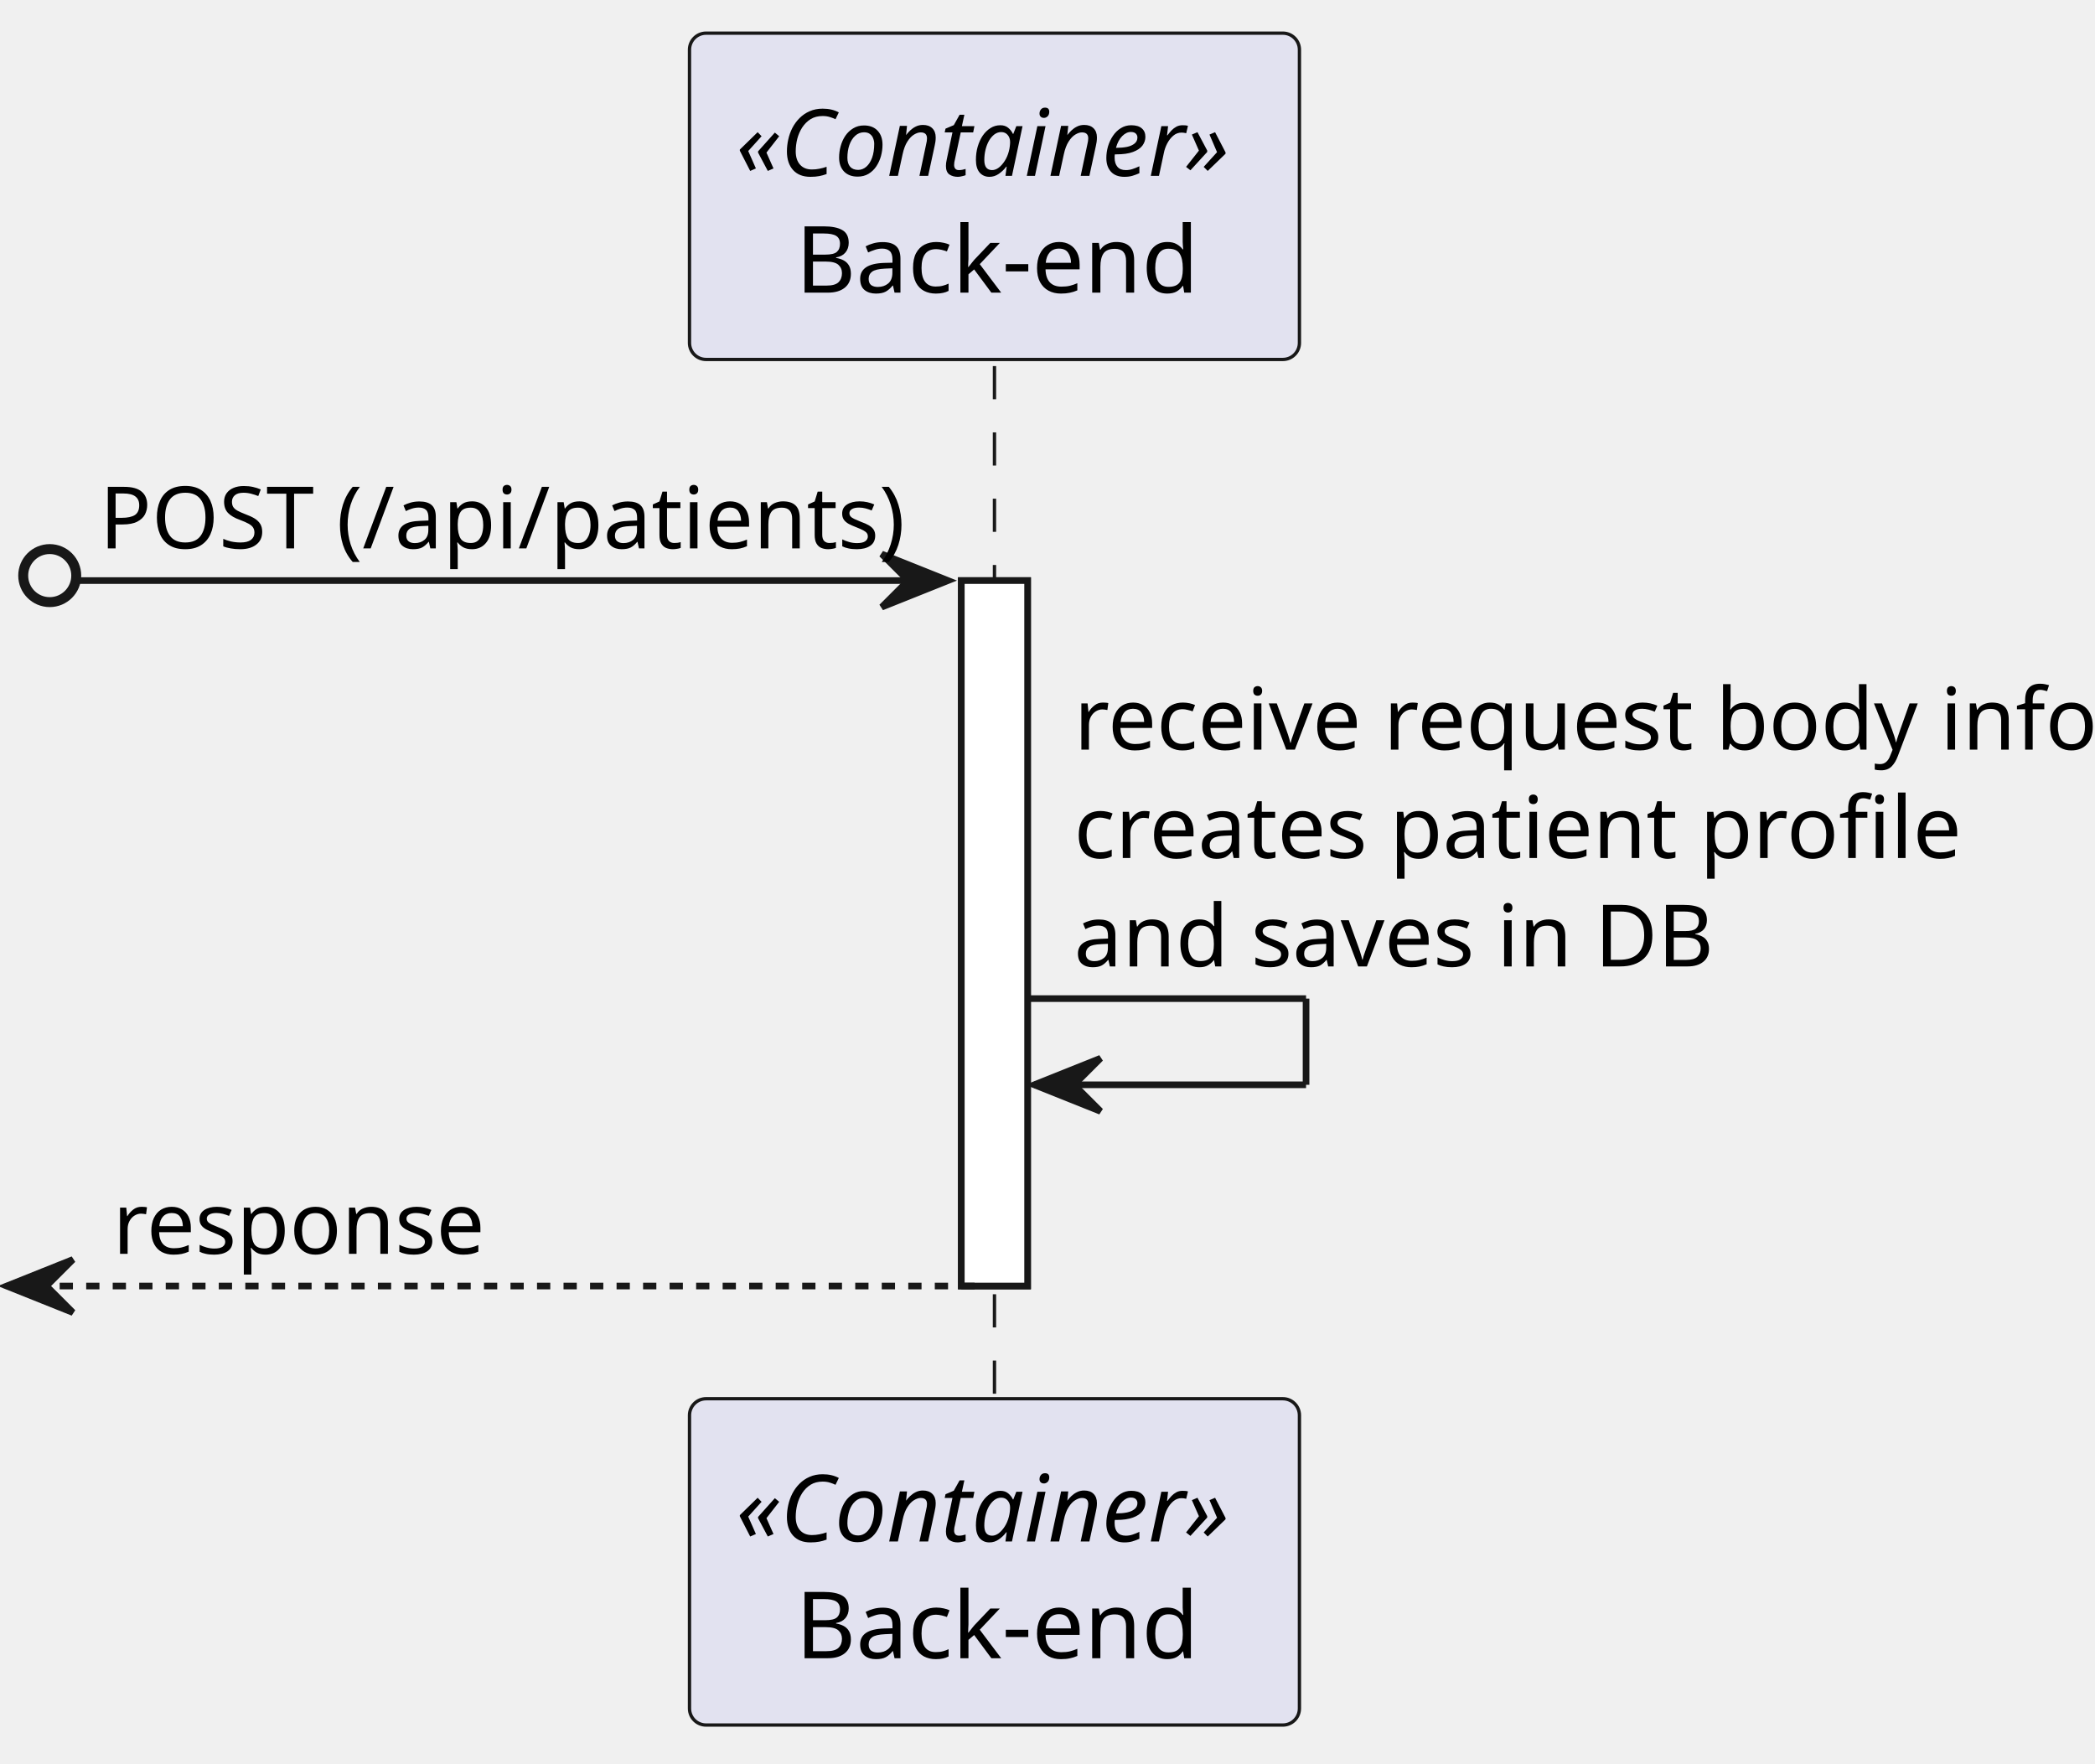
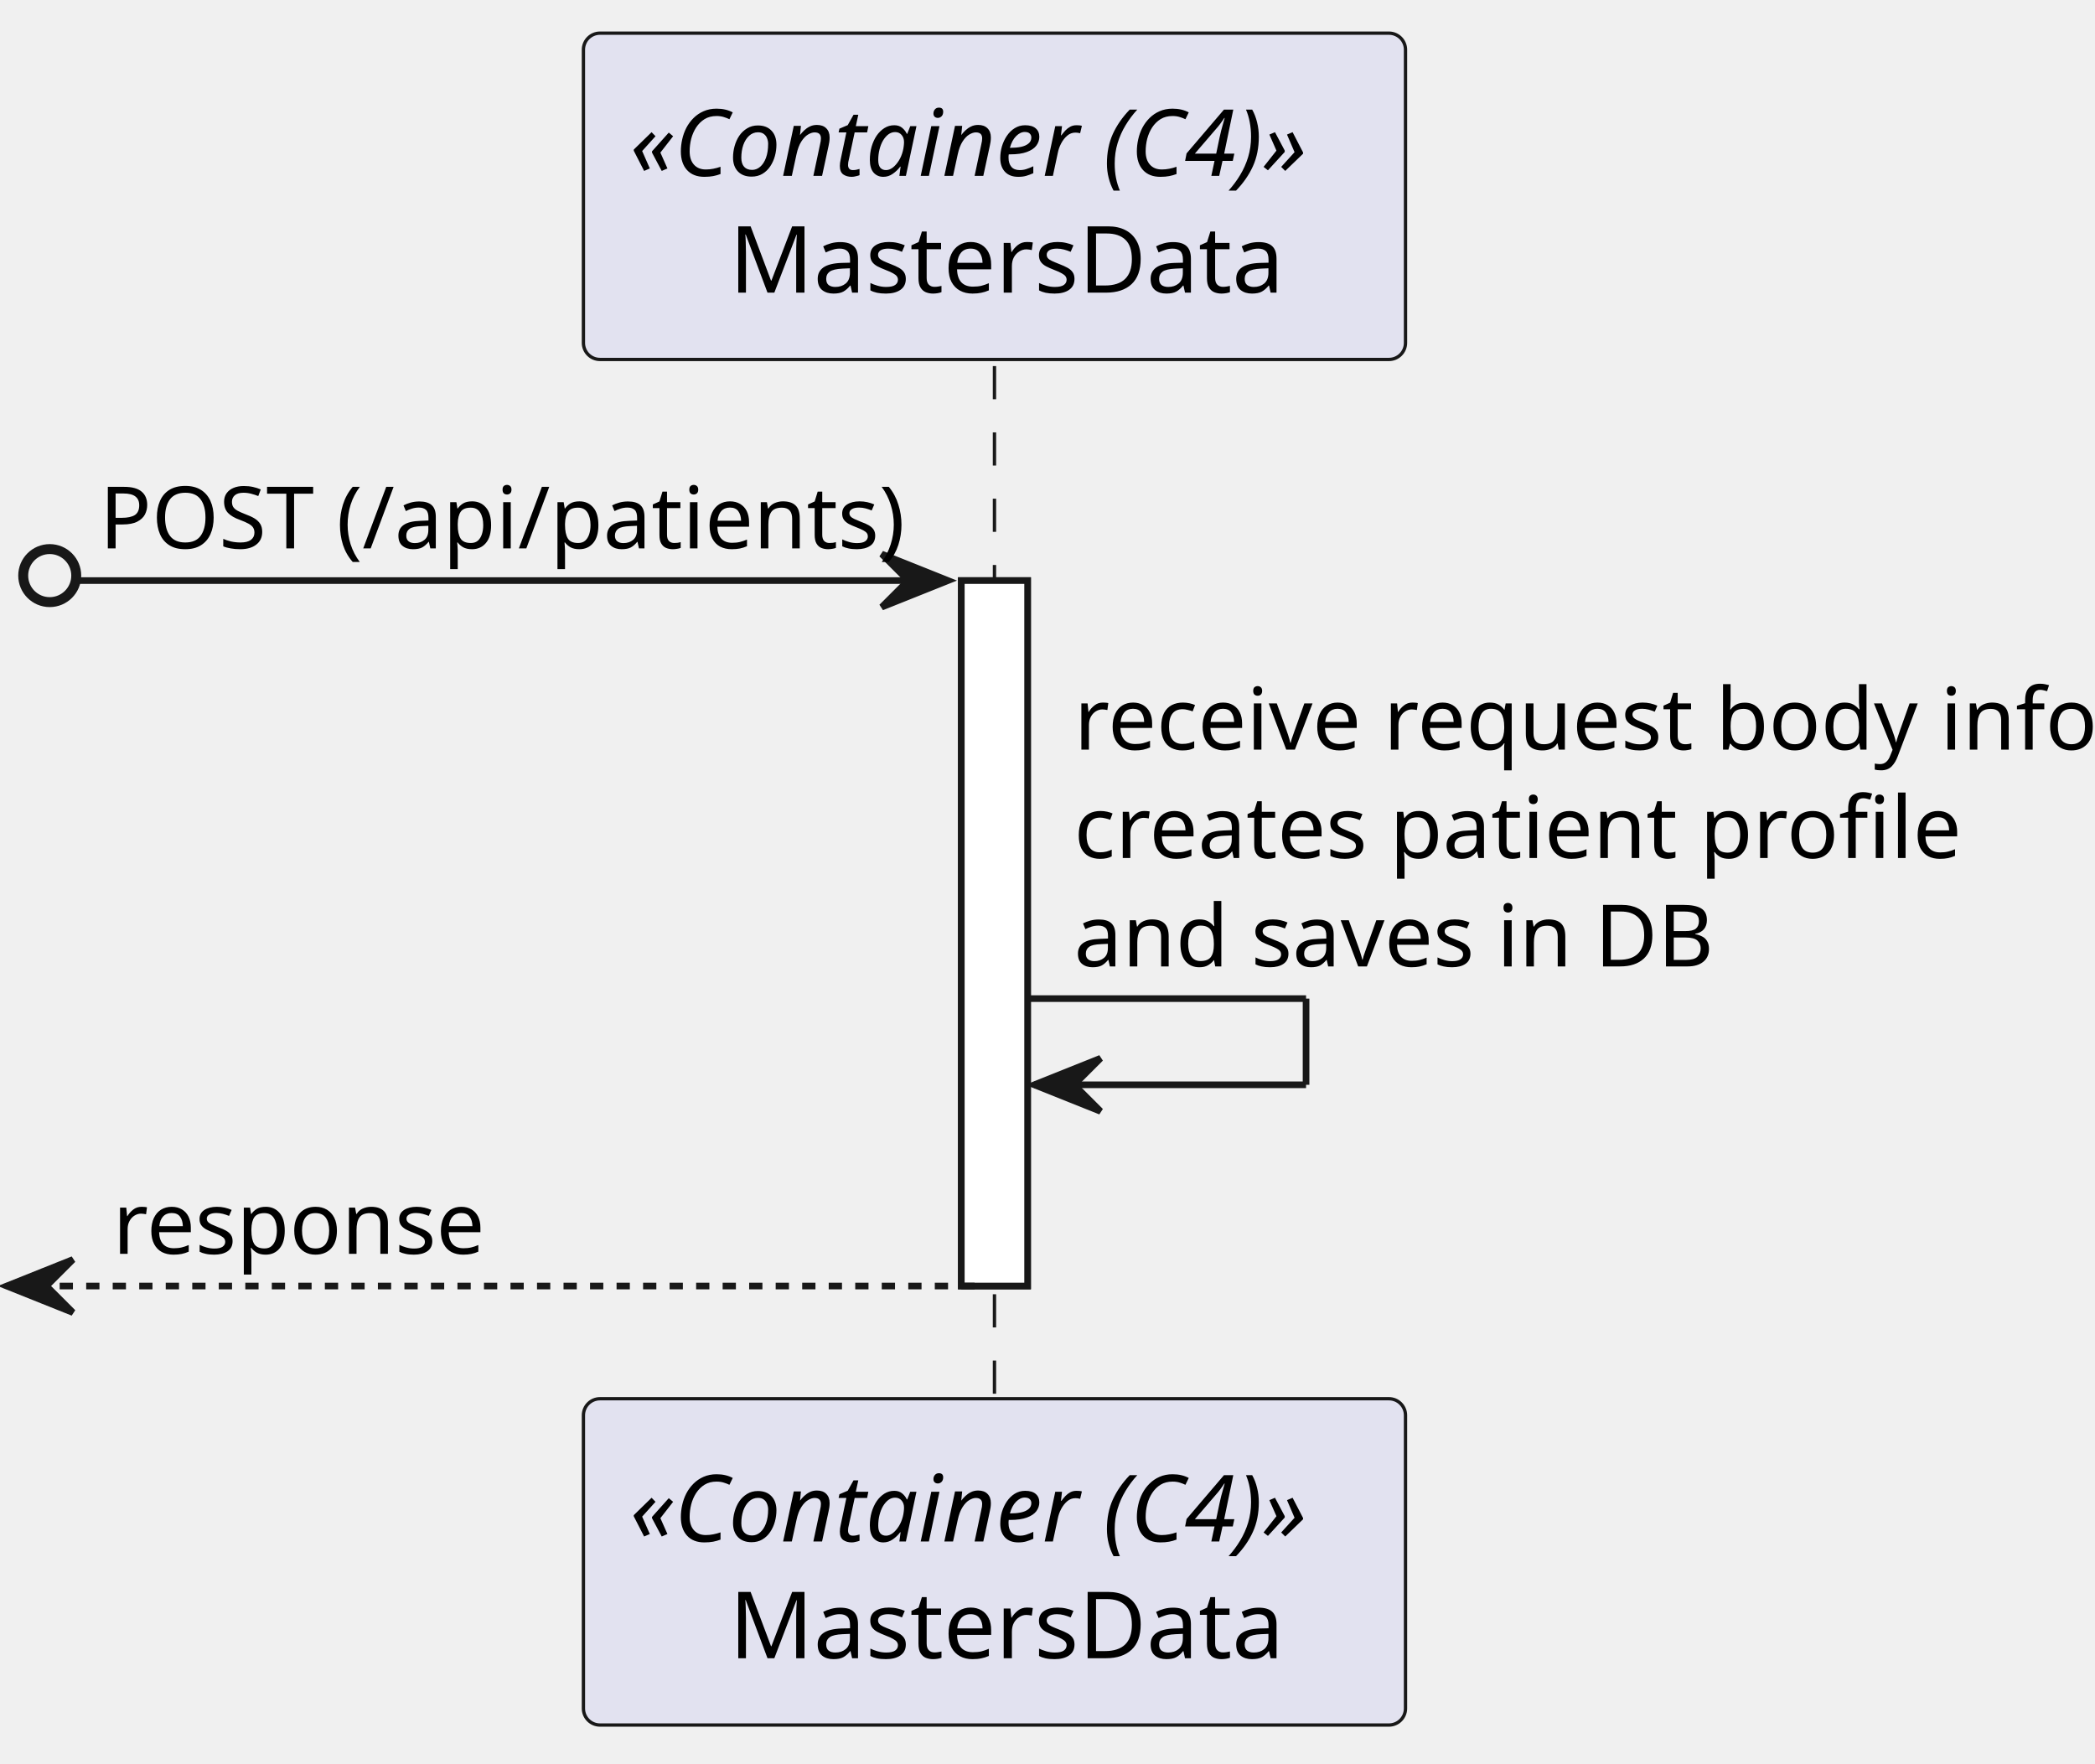
<svg xmlns="http://www.w3.org/2000/svg" contentStyleType="text/css" height="266px" preserveAspectRatio="none" style="width:316px;height:266px;background:#FFFFFF;" version="1.1" viewBox="0 0 316 266" width="316px" zoomAndPan="magnify">
  <defs />
  <g>
    <rect fill="#FFFFFF" height="106.406" style="stroke:#181818;stroke-width:1.0;" width="10" x="145" y="87.57" />
    <line style="stroke:#181818;stroke-width:0.5;stroke-dasharray:5.0,5.0;" x1="150" x2="150" y1="55.219" y2="211.977" />
-     <rect fill="#E2E2F0" height="49.219" rx="2.5" ry="2.5" style="stroke:#181818;stroke-width:0.5;" width="92" x="104" y="5" />
-     <text fill="#000000" font-family="sans-serif" font-size="14" font-style="italic" lengthAdjust="spacing" textLength="78" x="111" y="26.533">«Container»</text>
-     <text fill="#000000" font-family="sans-serif" font-size="14" lengthAdjust="spacing" textLength="60" x="120" y="44.143">Back-end</text>
-     <rect fill="#E2E2F0" height="49.219" rx="2.5" ry="2.5" style="stroke:#181818;stroke-width:0.5;" width="92" x="104" y="210.977" />
-     <text fill="#000000" font-family="sans-serif" font-size="14" font-style="italic" lengthAdjust="spacing" textLength="78" x="111" y="232.51">«Container»</text>
-     <text fill="#000000" font-family="sans-serif" font-size="14" lengthAdjust="spacing" textLength="60" x="120" y="250.119">Back-end</text>
+     <rect fill="#E2E2F0" height="49.219" rx="2.5" ry="2.5" style="stroke:#181818;stroke-width:0.5;" width="124" x="88" y="5" />
+     <text fill="#000000" font-family="sans-serif" font-size="14" font-style="italic" lengthAdjust="spacing" textLength="110" x="95" y="26.533">«Container (C4)»</text>
+     <text fill="#000000" font-family="sans-serif" font-size="14" lengthAdjust="spacing" textLength="80" x="110" y="44.143">MastersData</text>
+     <rect fill="#E2E2F0" height="49.219" rx="2.5" ry="2.5" style="stroke:#181818;stroke-width:0.5;" width="124" x="88" y="210.977" />
+     <text fill="#000000" font-family="sans-serif" font-size="14" font-style="italic" lengthAdjust="spacing" textLength="110" x="95" y="232.51">«Container (C4)»</text>
+     <text fill="#000000" font-family="sans-serif" font-size="14" lengthAdjust="spacing" textLength="80" x="110" y="250.119">MastersData</text>
    <rect fill="#FFFFFF" height="106.406" style="stroke:#181818;stroke-width:1.0;" width="10" x="145" y="87.57" />
    <ellipse cx="7.5" cy="86.82" fill="none" rx="4" ry="4" style="stroke:#181818;stroke-width:1.5;" />
    <polygon fill="#181818" points="133,83.57,143,87.57,133,91.57,137,87.57" style="stroke:#181818;stroke-width:1.0;" />
    <line style="stroke:#181818;stroke-width:1.0;" x1="12" x2="139" y1="87.57" y2="87.57" />
    <text fill="#000000" font-family="sans-serif" font-size="13" lengthAdjust="spacing" textLength="118" x="15" y="82.714">POST (/api/patients)</text>
    <line style="stroke:#181818;stroke-width:1.0;" x1="155" x2="197" y1="150.625" y2="150.625" />
    <line style="stroke:#181818;stroke-width:1.0;" x1="197" x2="197" y1="150.625" y2="163.625" />
    <line style="stroke:#181818;stroke-width:1.0;" x1="156" x2="197" y1="163.625" y2="163.625" />
    <polygon fill="#181818" points="166,159.625,156,163.625,166,167.625,162,163.625" style="stroke:#181818;stroke-width:1.0;" />
    <text fill="#000000" font-family="sans-serif" font-size="13" lengthAdjust="spacing" textLength="147" x="162" y="113.065">receive request body info,</text>
    <text fill="#000000" font-family="sans-serif" font-size="13" lengthAdjust="spacing" textLength="124" x="162" y="129.417">creates patient profile</text>
    <text fill="#000000" font-family="sans-serif" font-size="13" lengthAdjust="spacing" textLength="94" x="162" y="145.769">and saves in DB</text>
    <polygon fill="#181818" points="11,189.977,1,193.977,11,197.977,7,193.977" style="stroke:#181818;stroke-width:1.0;" />
    <line style="stroke:#181818;stroke-width:1.0;stroke-dasharray:2.0,2.0;" x1="5" x2="149" y1="193.977" y2="193.977" />
    <text fill="#000000" font-family="sans-serif" font-size="13" lengthAdjust="spacing" textLength="53" x="17" y="189.12">response</text>
  </g>
</svg>
